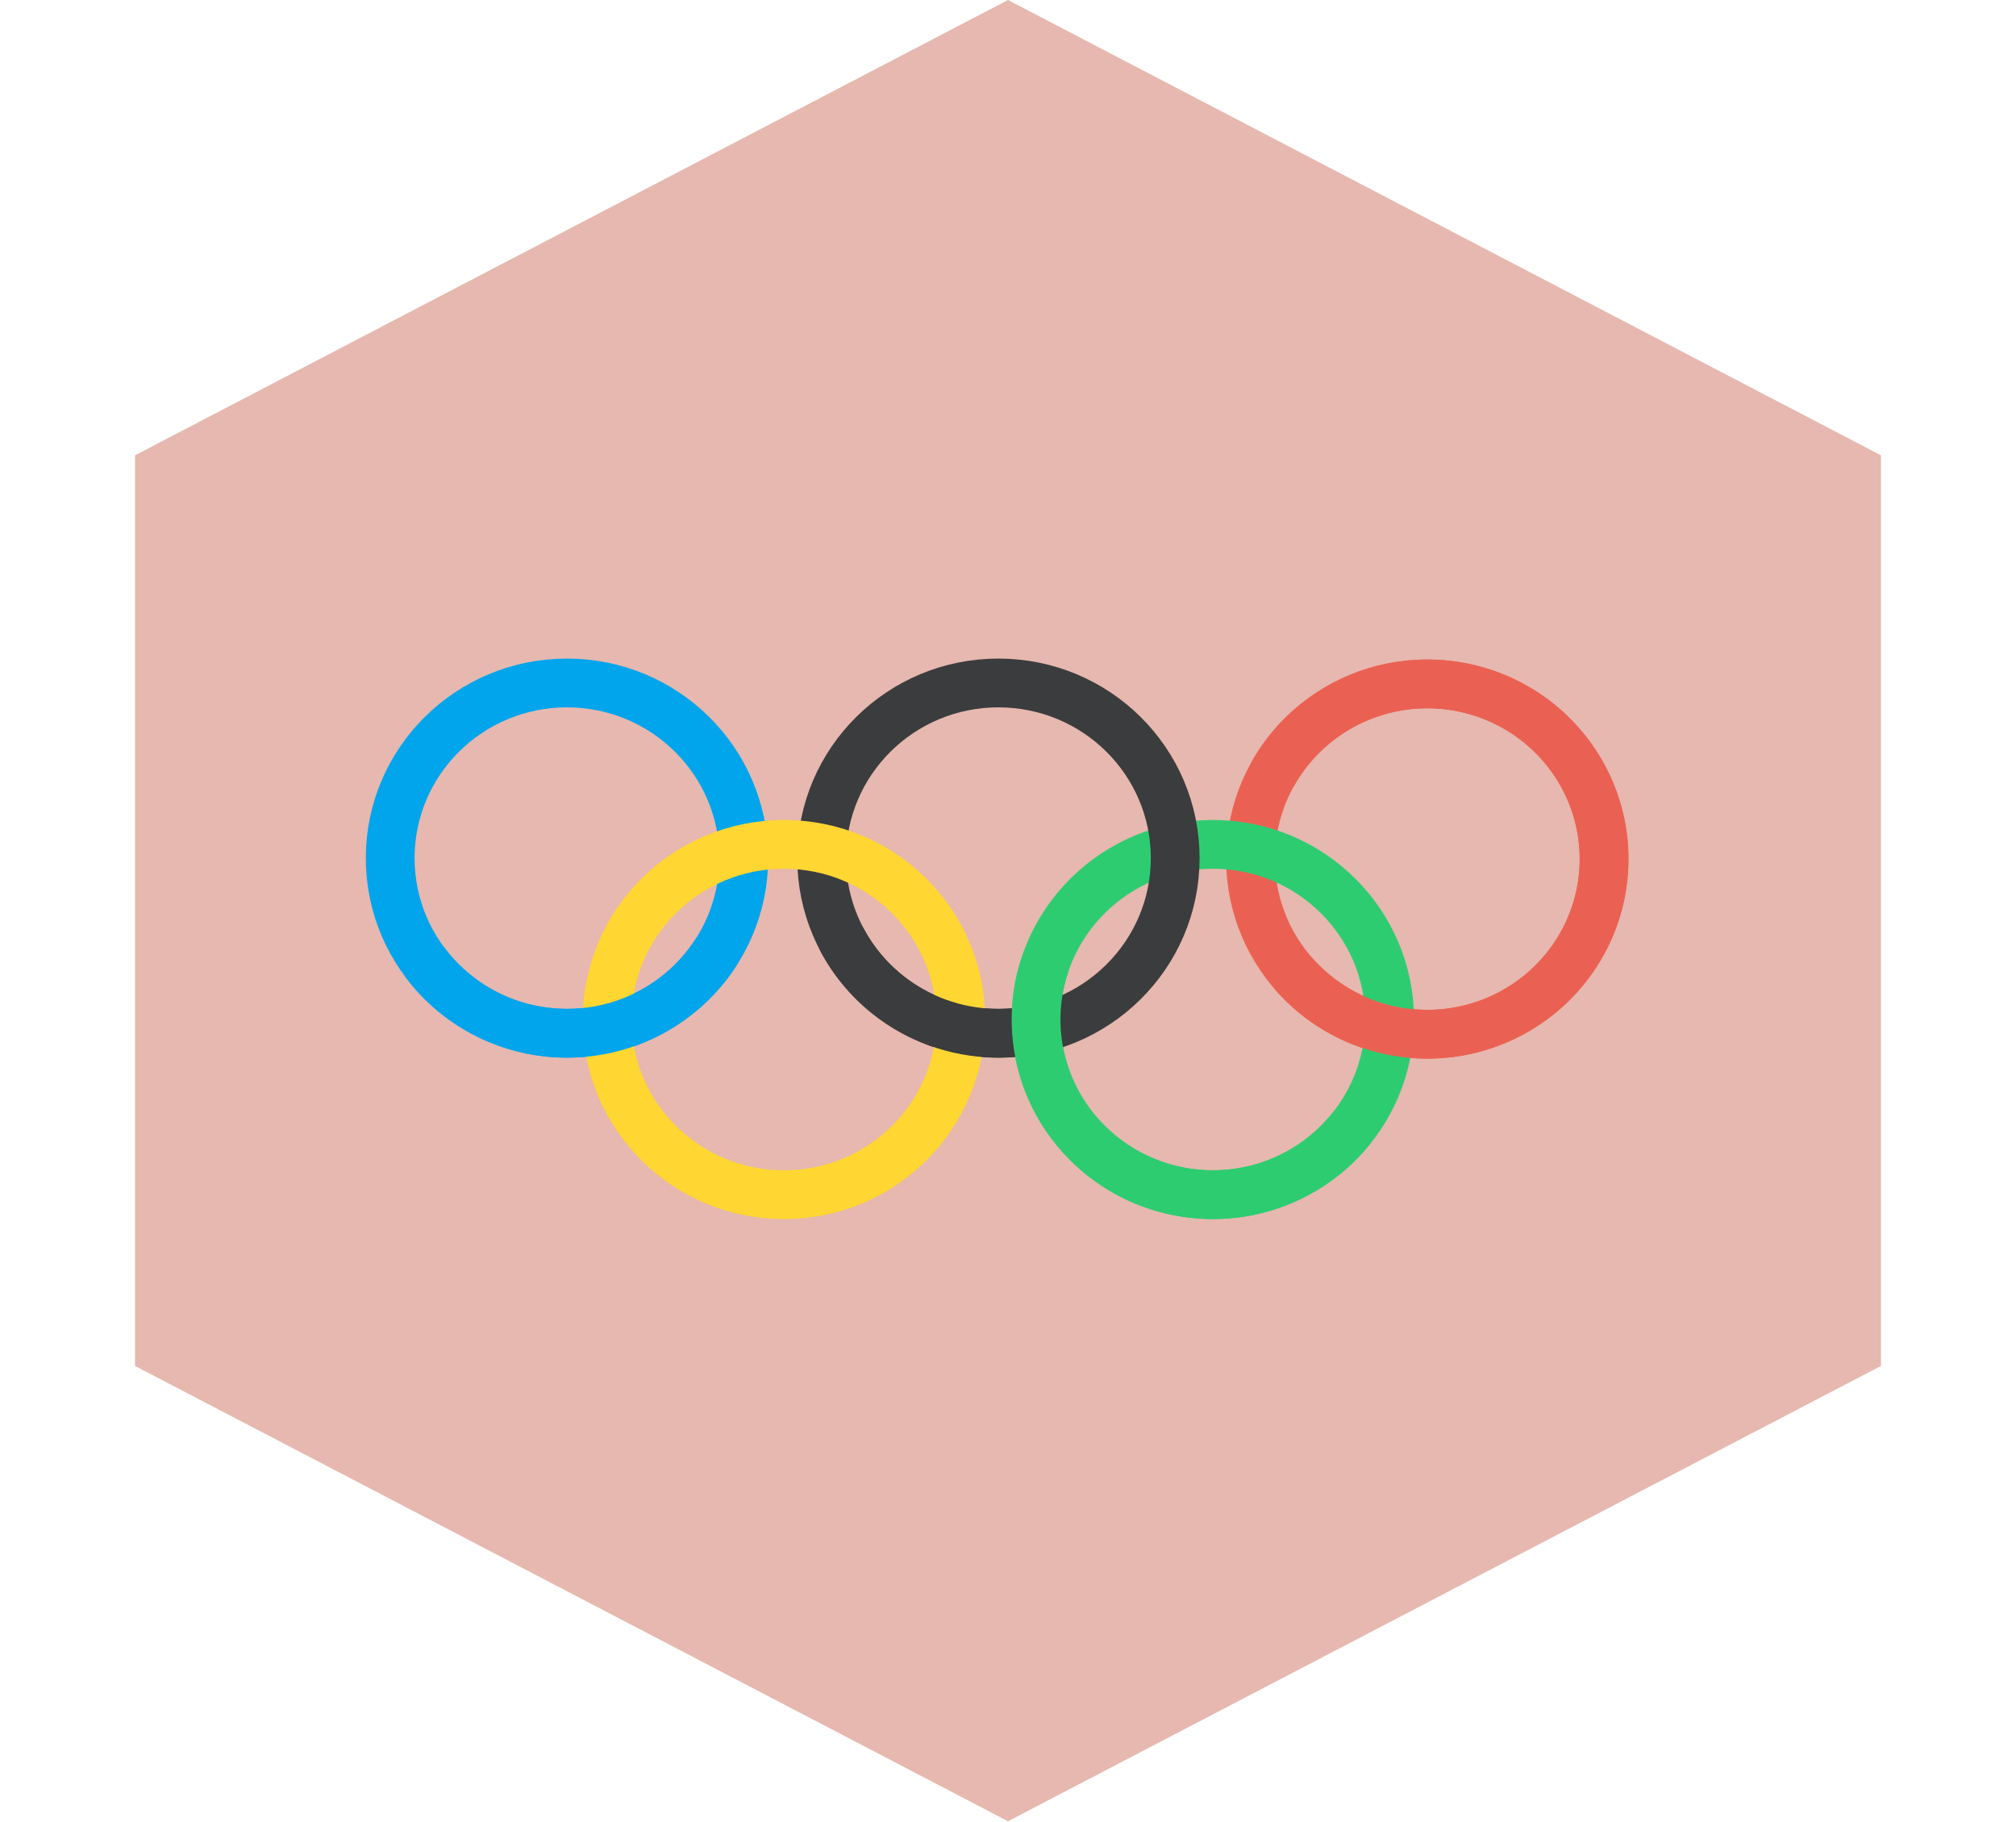
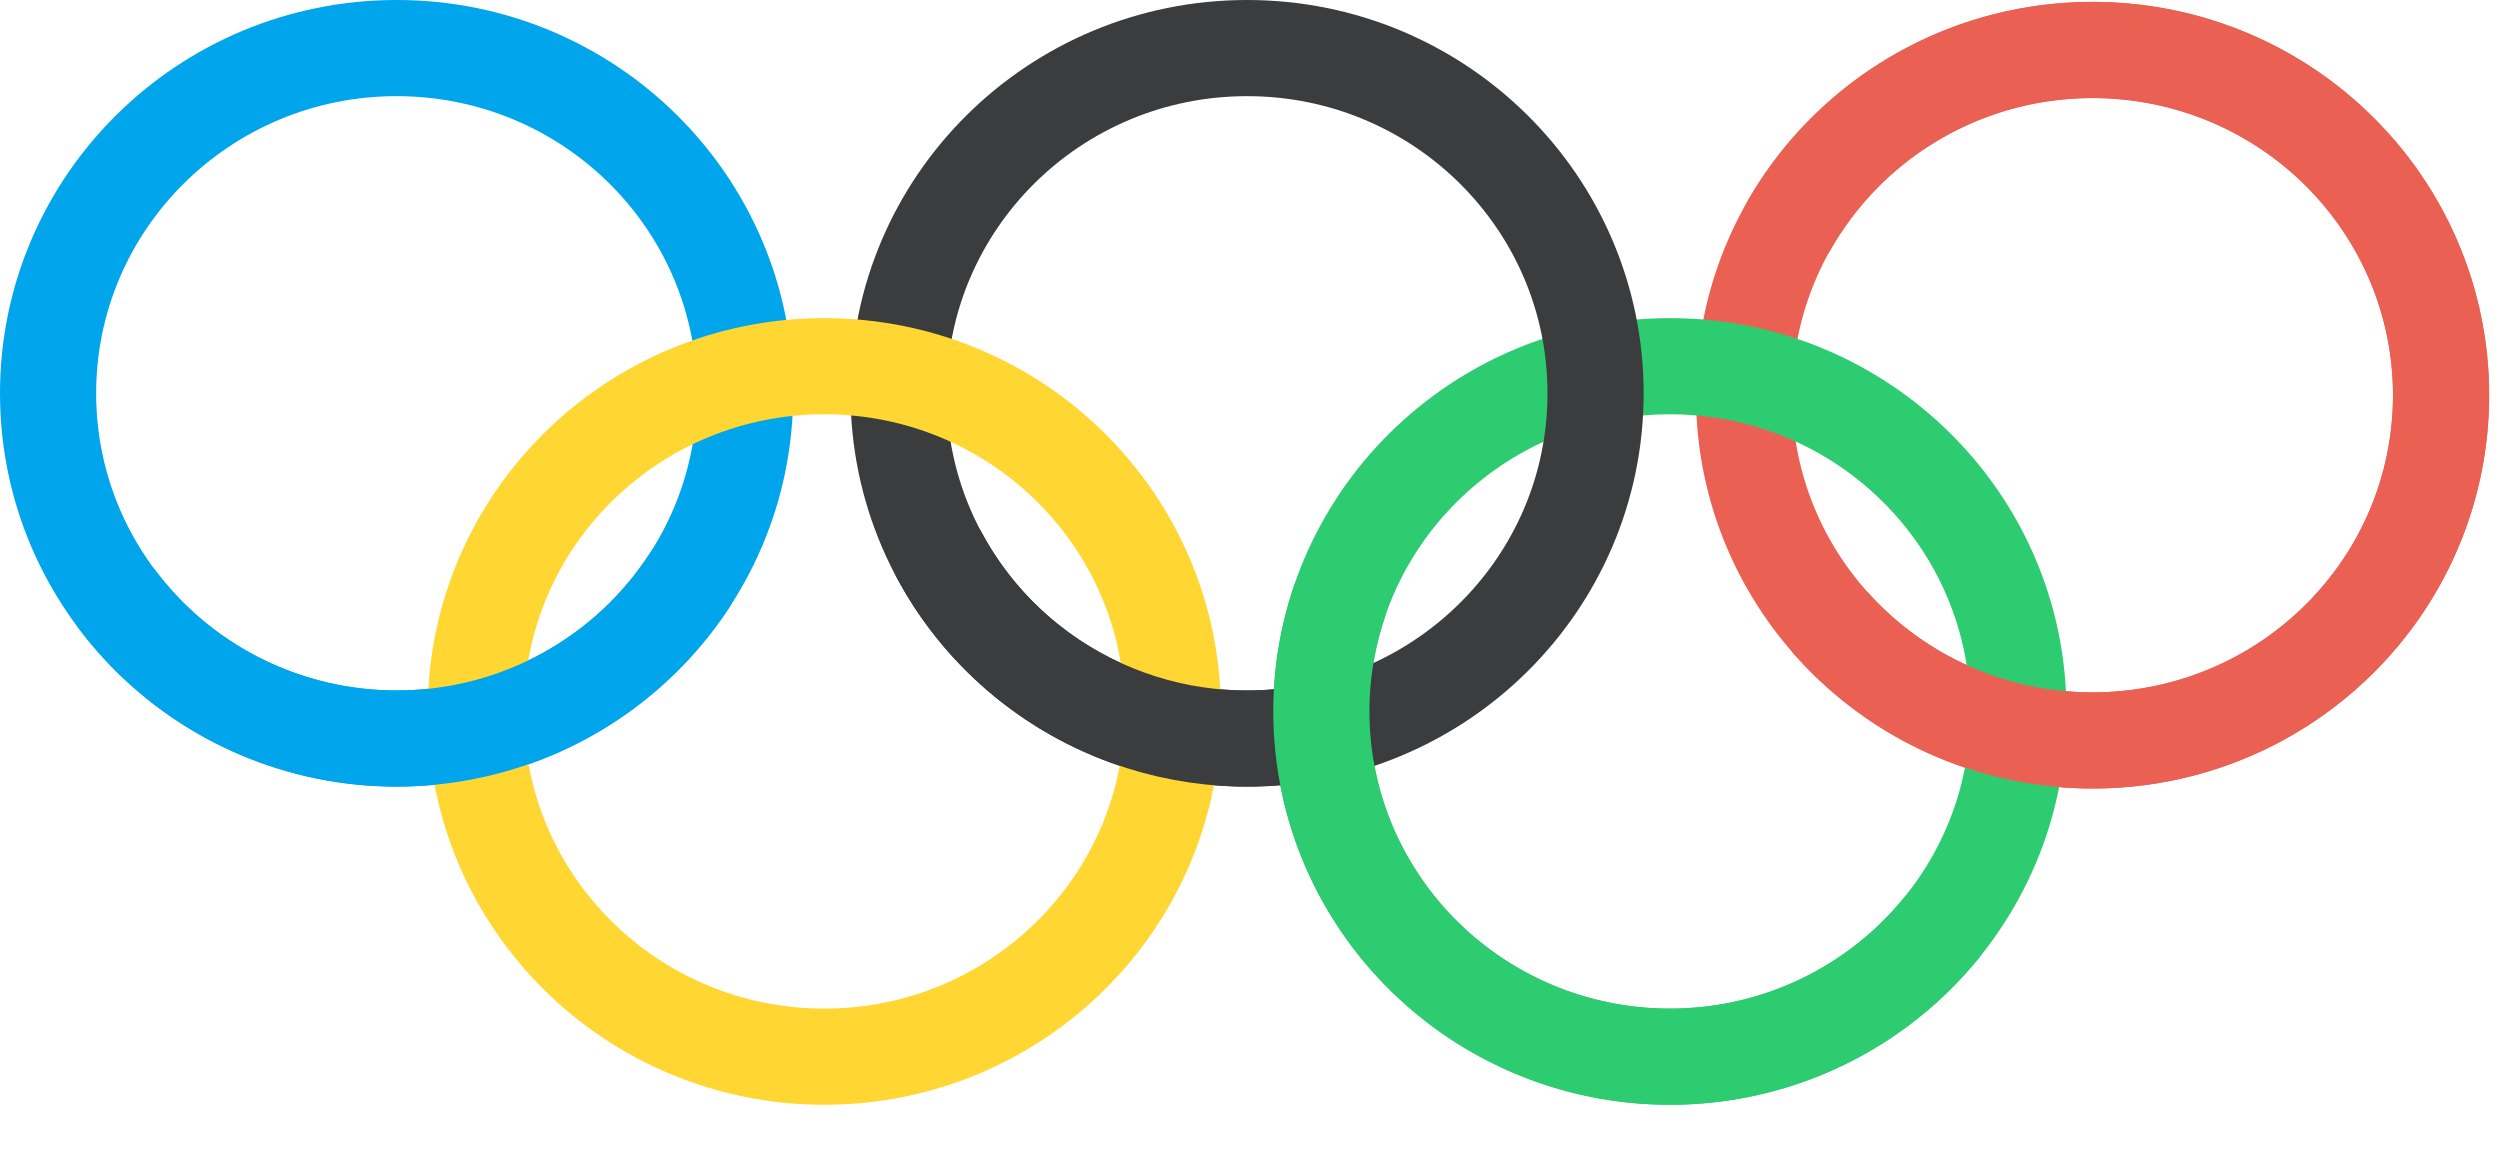
- <svg xmlns="http://www.w3.org/2000/svg" width="62" height="56" viewBox="0 0 62 56" fill="none">
-   <path d="M31 0L57.847 14V42L31 56L4.153 42V14L31 0Z" fill="#E6B8AF" />
-   <path d="M43.895 31.801C46.898 31.801 49.332 29.389 49.332 26.415C49.332 23.441 46.898 21.029 43.895 21.029C40.892 21.029 38.458 23.441 38.458 26.415C38.458 29.389 40.892 31.801 43.895 31.801Z" stroke="#EA6153" stroke-width="1.5" stroke-linecap="round" stroke-linejoin="round" />
-   <path d="M37.3 36.734C40.303 36.734 42.737 34.323 42.737 31.349C42.737 28.374 40.303 25.963 37.3 25.963C34.297 25.963 31.863 28.374 31.863 31.349C31.863 34.323 34.297 36.734 37.3 36.734Z" stroke="#2ECC71" stroke-width="1.5" stroke-linecap="round" stroke-linejoin="round" />
-   <path d="M30.705 31.771C33.708 31.771 36.142 29.36 36.142 26.386C36.142 23.411 33.708 21 30.705 21C27.703 21 25.269 23.411 25.269 26.386C25.269 29.36 27.703 31.771 30.705 31.771Z" stroke="#3B3C3D" stroke-width="1.5" stroke-linecap="round" stroke-linejoin="round" />
-   <path d="M17.437 31.771C20.439 31.771 22.874 29.36 22.874 26.386C22.874 23.411 20.439 21 17.437 21C14.434 21 12 23.411 12 26.386C12 29.36 14.434 31.771 17.437 31.771Z" stroke="#00A5EC" stroke-width="1.5" stroke-linecap="round" stroke-linejoin="round" />
-   <path d="M39.166 23.756C39.735 22.763 40.608 21.975 41.658 21.506C42.708 21.036 43.881 20.909 45.009 21.143C46.137 21.377 47.16 21.96 47.932 22.807C48.703 23.655 49.184 24.723 49.303 25.858C49.422 26.994 49.174 28.137 48.594 29.123C48.015 30.11 47.134 30.889 46.079 31.347C45.024 31.806 43.849 31.921 42.724 31.675C41.599 31.429 40.582 30.836 39.819 29.98" stroke="#EA6153" stroke-width="1.5" stroke-linecap="round" stroke-linejoin="round" />
-   <path d="M24.11 36.734C27.112 36.734 29.547 34.323 29.547 31.349C29.547 28.374 27.112 25.963 24.11 25.963C21.107 25.963 18.673 28.374 18.673 31.349C18.673 34.323 21.107 36.734 24.11 36.734Z" stroke="#FFD632" stroke-width="1.5" stroke-linecap="round" stroke-linejoin="round" />
-   <path d="M31.886 31.643C30.727 31.899 29.515 31.771 28.436 31.28C27.356 30.789 26.469 29.961 25.909 28.923" stroke="#3B3C3D" stroke-width="1.5" stroke-linecap="round" stroke-linejoin="round" />
-   <path d="M41.534 34.727C40.734 35.711 39.611 36.385 38.361 36.631C37.111 36.878 35.814 36.681 34.695 36.076C33.576 35.471 32.708 34.496 32.241 33.321C31.774 32.147 31.738 30.846 32.141 29.648" stroke="#2ECC71" stroke-width="1.5" stroke-linecap="round" stroke-linejoin="round" />
-   <path d="M21.994 29.324C21.517 30.049 20.871 30.65 20.11 31.075C19.35 31.501 18.497 31.738 17.624 31.768C16.751 31.798 15.883 31.619 15.095 31.246C14.307 30.873 13.621 30.317 13.095 29.626" stroke="#00A5EC" stroke-width="1.5" stroke-linecap="round" stroke-linejoin="round" />
+ <svg xmlns="http://www.w3.org/2000/svg" width="39" height="18" viewBox="0 0 39 18" fill="none">
+   <path d="M32.644 11.551C35.647 11.551 38.081 9.139 38.081 6.165C38.081 3.19 35.647 0.779 32.644 0.779C29.641 0.779 27.207 3.19 27.207 6.165C27.207 9.139 29.641 11.551 32.644 11.551Z" stroke="#EA6153" stroke-width="1.5" stroke-linecap="round" stroke-linejoin="round" />
+   <path d="M26.05 16.484C29.053 16.484 31.487 14.073 31.487 11.099C31.487 8.124 29.053 5.713 26.05 5.713C23.047 5.713 20.613 8.124 20.613 11.099C20.613 14.073 23.047 16.484 26.05 16.484Z" stroke="#2ECC71" stroke-width="1.5" stroke-linecap="round" stroke-linejoin="round" />
+   <path d="M19.454 11.521C22.457 11.521 24.891 9.11 24.891 6.136C24.891 3.161 22.457 0.75 19.454 0.75C16.452 0.75 14.018 3.161 14.018 6.136C14.018 9.11 16.452 11.521 19.454 11.521Z" stroke="#3B3C3D" stroke-width="1.5" stroke-linecap="round" stroke-linejoin="round" />
+   <path d="M6.187 11.521C9.19 11.521 11.624 9.11 11.624 6.136C11.624 3.161 9.19 0.75 6.187 0.75C3.184 0.75 0.75 3.161 0.75 6.136C0.75 9.11 3.184 11.521 6.187 11.521Z" stroke="#00A5EC" stroke-width="1.5" stroke-linecap="round" stroke-linejoin="round" />
+   <path d="M27.916 3.506C28.485 2.514 29.357 1.726 30.407 1.256C31.457 0.787 32.631 0.66 33.758 0.894C34.886 1.127 35.91 1.71 36.681 2.558C37.453 3.405 37.933 4.474 38.052 5.609C38.171 6.744 37.923 7.887 37.344 8.874C36.764 9.86 35.884 10.639 34.829 11.098C33.774 11.556 32.599 11.671 31.474 11.425C30.349 11.18 29.332 10.586 28.569 9.731" stroke="#EA6153" stroke-width="1.5" stroke-linecap="round" stroke-linejoin="round" />
+   <path d="M12.859 16.484C15.861 16.484 18.296 14.073 18.296 11.099C18.296 8.124 15.861 5.713 12.859 5.713C9.856 5.713 7.422 8.124 7.422 11.099C7.422 14.073 9.856 16.484 12.859 16.484Z" stroke="#FFD632" stroke-width="1.5" stroke-linecap="round" stroke-linejoin="round" />
+   <path d="M20.637 11.393C19.478 11.649 18.266 11.522 17.187 11.03C16.107 10.539 15.22 9.712 14.66 8.674" stroke="#3B3C3D" stroke-width="1.5" stroke-linecap="round" stroke-linejoin="round" />
+   <path d="M30.284 14.477C29.485 15.461 28.362 16.134 27.112 16.381C25.862 16.628 24.564 16.431 23.445 15.826C22.327 15.221 21.458 14.246 20.991 13.071C20.524 11.896 20.489 10.597 20.891 9.398" stroke="#2ECC71" stroke-width="1.5" stroke-linecap="round" stroke-linejoin="round" />
+   <path d="M10.744 9.074C10.267 9.799 9.621 10.4 8.861 10.825C8.1 11.251 7.247 11.488 6.374 11.518C5.501 11.548 4.634 11.368 3.846 10.996C3.057 10.623 2.371 10.068 1.846 9.376" stroke="#00A5EC" stroke-width="1.5" stroke-linecap="round" stroke-linejoin="round" />
</svg>
